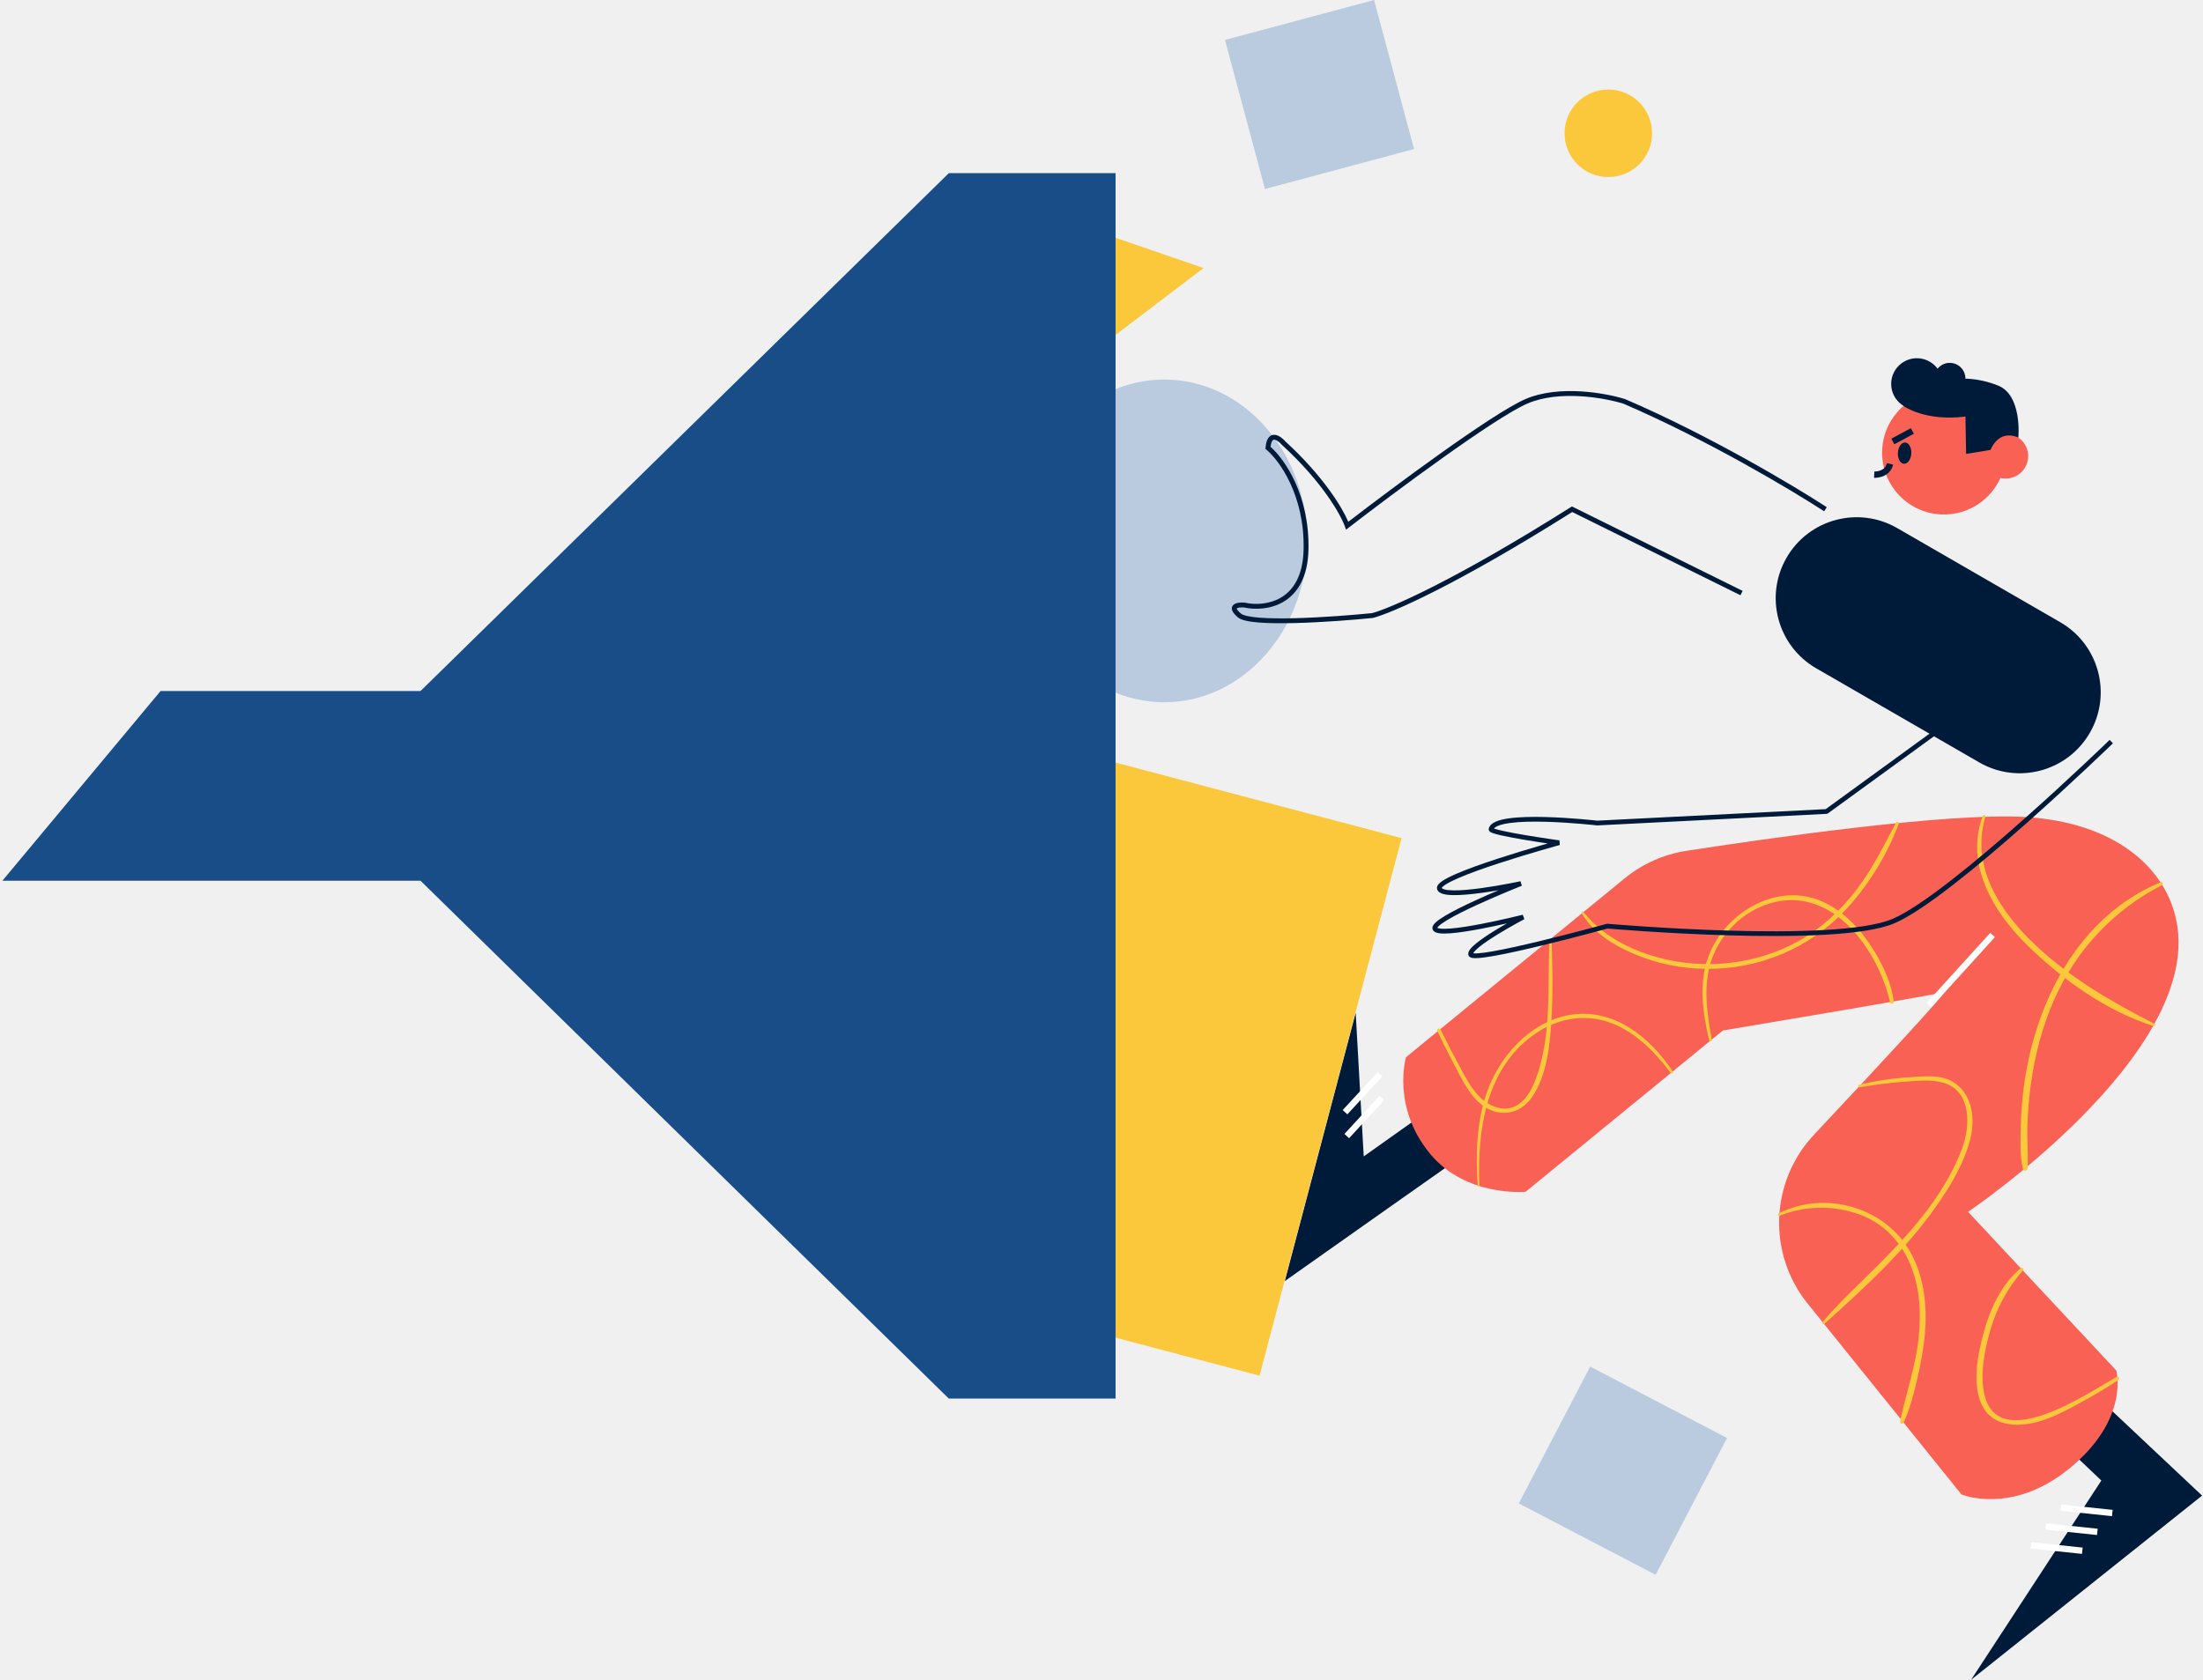
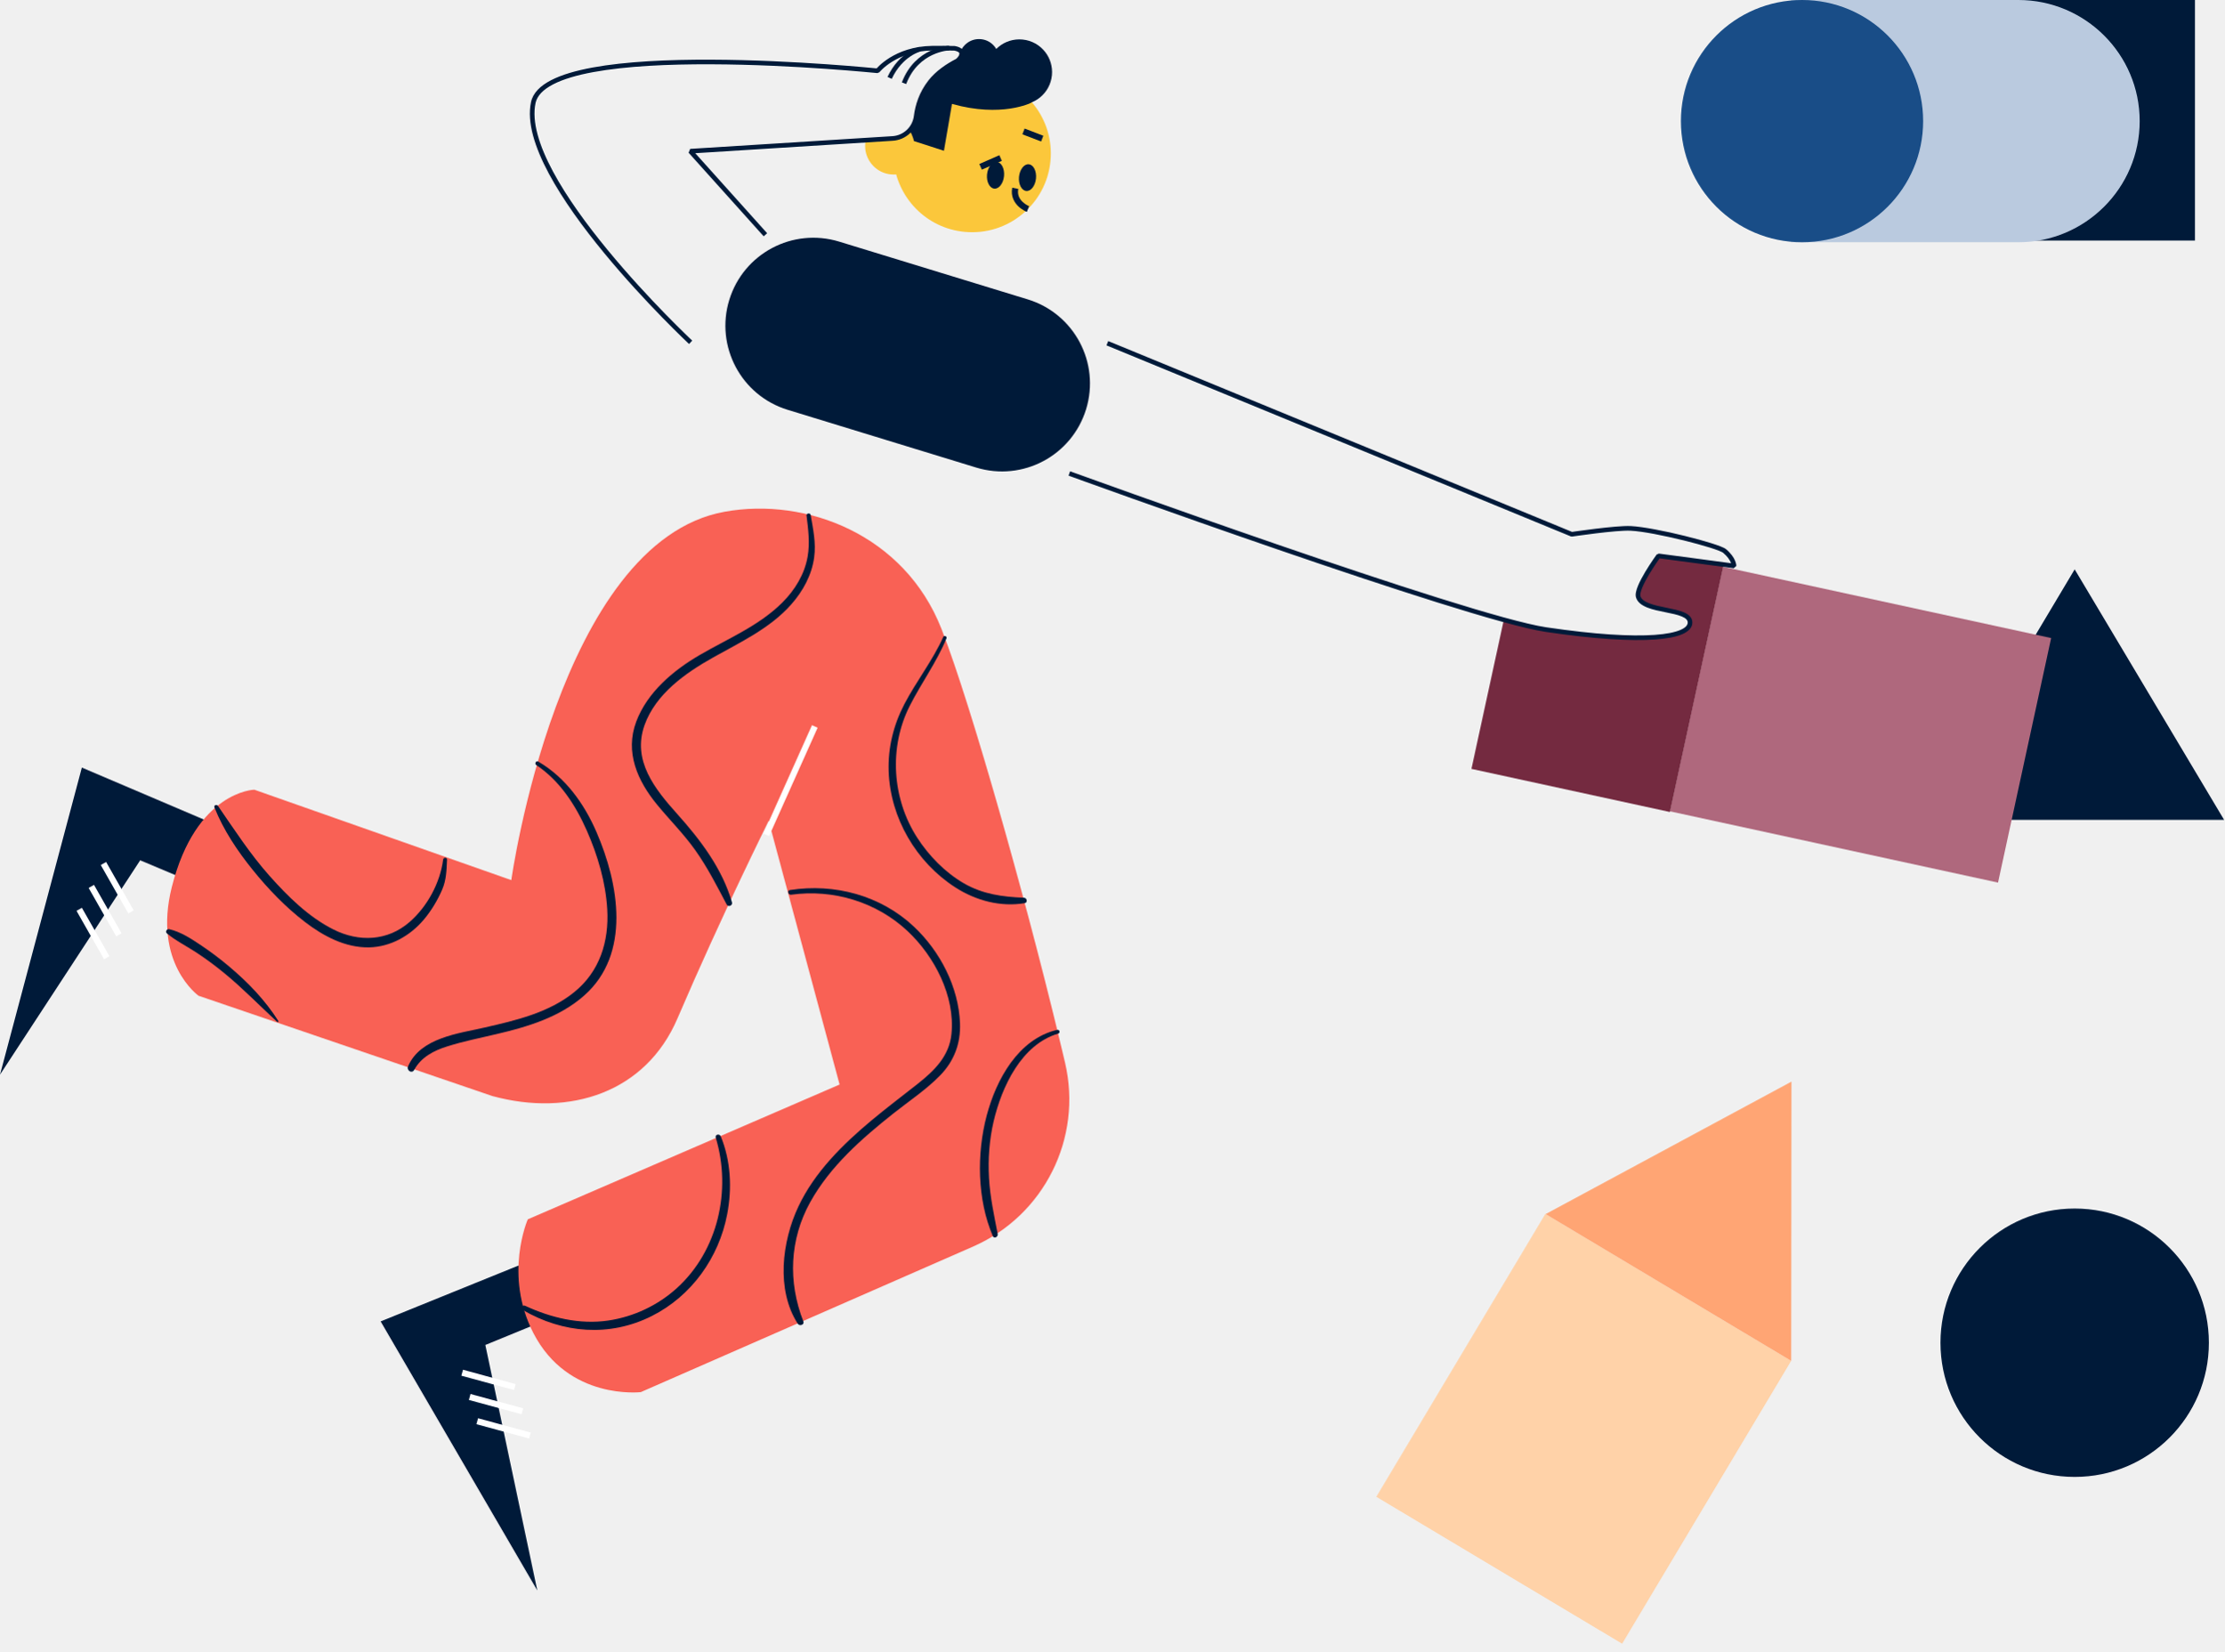
- <svg xmlns="http://www.w3.org/2000/svg" width="708" height="540" viewBox="0 0 708 540" fill="none">
-   <path d="M435.692 325.583L438.273 371.745L469.254 349.762C469.254 349.762 482.803 362.895 482.178 363.103C481.553 363.311 412.916 411.82 412.916 411.82L435.692 325.583Z" fill="#001A39" />
-   <path d="M672.188 447.363L707.701 480.787L633.464 540L675.333 475.935L651.541 453.332" fill="#001A39" />
-   <path d="M604.907 144.418C604.298 155.377 612.685 164.756 623.649 165.365C633.337 165.904 641.792 159.411 644.042 150.322C644.337 149.128 644.525 147.894 644.596 146.623C645.206 135.665 636.818 126.286 625.854 125.677C620.154 125.362 614.88 127.475 611.049 131.128C607.508 134.496 605.202 139.165 604.907 144.418Z" fill="#F96155" />
-   <path d="M607.798 122.953C607.544 127.506 611.029 131.402 615.581 131.651C619.605 131.875 623.116 129.177 624.051 125.402C624.172 124.904 624.249 124.396 624.279 123.868C624.533 119.316 621.048 115.419 616.496 115.17C614.128 115.038 611.939 115.917 610.344 117.436C608.886 118.833 607.92 120.774 607.798 122.953Z" fill="#001A39" />
-   <path d="M621.591 121.399C621.439 124.173 623.562 126.546 626.331 126.698C628.785 126.835 630.924 125.189 631.493 122.893C631.569 122.593 631.615 122.278 631.636 121.958C631.788 119.184 629.664 116.812 626.895 116.659C625.453 116.578 624.116 117.116 623.146 118.036C622.247 118.884 621.662 120.068 621.591 121.399Z" fill="#001A39" />
-   <path fill-rule="evenodd" clip-rule="evenodd" d="M602.281 153.597C602.281 153.597 602.28 153.597 602.337 152.583C602.393 151.568 602.393 151.568 602.392 151.568L602.392 151.568L602.391 151.568C602.394 151.568 602.401 151.569 602.411 151.569C602.431 151.569 602.466 151.57 602.512 151.57C602.605 151.569 602.745 151.565 602.919 151.55C603.269 151.519 603.735 151.445 604.215 151.279C605.155 150.952 606.088 150.302 606.417 148.896L608.396 149.36C607.861 151.643 606.26 152.72 604.881 153.199C604.201 153.435 603.562 153.533 603.096 153.574C602.862 153.595 602.667 153.601 602.526 153.602C602.456 153.602 602.399 153.601 602.358 153.6C602.337 153.6 602.32 153.599 602.307 153.599L602.291 153.598L602.285 153.598L602.282 153.598L602.281 153.597ZM602.391 151.568C602.389 151.568 602.389 151.568 602.389 151.568L602.39 151.568L602.391 151.568Z" fill="#001A39" />
-   <path d="M614.251 145.784C614.356 143.896 613.478 142.312 612.29 142.246C611.102 142.18 610.054 143.657 609.949 145.545C609.844 147.434 610.722 149.018 611.91 149.084C613.098 149.15 614.146 147.673 614.251 145.784Z" fill="#001A39" />
-   <path d="M637.382 146.222C637.158 150.205 640.207 153.609 644.19 153.828C647.71 154.021 650.779 151.663 651.597 148.366C651.704 147.934 651.775 147.487 651.8 147.025C652.024 143.047 648.976 139.638 644.992 139.42C642.92 139.303 641.004 140.075 639.612 141.401C638.332 142.62 637.488 144.312 637.382 146.222Z" fill="#F96155" />
-   <path d="M611.99 130.645C611.99 130.645 618.782 135.523 631.656 133.907L631.874 145.912L639.729 144.627C639.729 144.627 642.122 137.834 648.66 140.659C648.66 140.659 649.976 127.059 642.122 123.934C628.404 118.478 615.683 123.954 611.99 130.645Z" fill="#001A39" />
-   <path fill-rule="evenodd" clip-rule="evenodd" d="M432.079 364.518L443.347 352.274L444.842 353.65L433.574 365.894L432.079 364.518Z" fill="white" />
-   <path fill-rule="evenodd" clip-rule="evenodd" d="M431.52 356.851L442.788 344.607L444.284 345.983L433.015 358.227L431.52 356.851Z" fill="white" />
-   <path fill-rule="evenodd" clip-rule="evenodd" d="M657.596 489.699L674.148 491.436L673.936 493.458L657.384 491.72L657.596 489.699Z" fill="white" />
-   <path fill-rule="evenodd" clip-rule="evenodd" d="M652.775 495.765L669.322 497.497L669.11 499.519L652.563 497.786L652.775 495.765Z" fill="white" />
-   <path fill-rule="evenodd" clip-rule="evenodd" d="M662.407 483.638L678.959 485.371L678.748 487.392L662.196 485.659L662.407 483.638Z" fill="white" />
-   <path d="M671.639 235.562C664.455 248.01 648.538 252.272 636.091 245.088L583.691 214.834C571.244 207.65 566.981 191.733 574.165 179.286C581.349 166.839 597.266 162.576 609.713 169.76L662.113 200.014C674.56 207.198 678.828 223.115 671.639 235.562Z" fill="#001A39" />
-   <path fill-rule="evenodd" clip-rule="evenodd" d="M615.081 139.442L608.796 142.805L607.837 141.013L614.122 137.65L615.081 139.442Z" fill="#001A39" />
-   <path d="M374.157 225.747C399.539 225.747 420.115 202.525 420.115 173.88C420.115 145.235 399.539 122.014 374.157 122.014C348.775 122.014 328.199 145.235 328.199 173.88C328.199 202.525 348.775 225.747 374.157 225.747Z" fill="#BACADF" />
-   <path fill-rule="evenodd" clip-rule="evenodd" d="M507.978 125.81C513.847 126.151 519.153 127.318 522.266 128.3L522.303 128.311L522.34 128.327C549.266 139.901 576.722 156.289 587.094 163.043L586.24 164.355C575.919 157.635 548.565 141.308 521.758 129.781C518.757 128.839 513.598 127.705 507.887 127.373C502.143 127.04 495.922 127.524 490.789 129.764C485.586 132.034 474.971 139.117 463.739 147.118C452.54 155.097 440.817 163.922 433.443 169.613L432.586 170.274L432.226 169.253C430.922 165.555 425.039 154.974 412.077 143.1L412.044 143.069L412.014 143.035C411.664 142.629 411.225 142.208 410.77 141.883C410.301 141.548 409.886 141.369 409.572 141.341C409.325 141.319 409.116 141.38 408.906 141.674C408.679 141.991 408.449 142.587 408.334 143.635C412.826 147.59 420.918 159.17 420.514 176.711C420.306 185.781 416.853 190.872 412.469 193.455C408.168 195.989 403.122 196.016 399.768 195.277C399.311 195.244 398.81 195.246 398.37 195.303C397.882 195.366 397.594 195.481 397.476 195.577C397.465 195.586 397.458 195.593 397.454 195.598C397.455 195.617 397.461 195.659 397.49 195.733C397.603 196.018 397.967 196.521 398.86 197.271C399.163 197.526 399.814 197.803 400.893 198.042C401.938 198.274 403.278 198.448 404.852 198.569C407.999 198.811 412.005 198.836 416.314 198.724C424.901 198.5 434.618 197.736 440.969 197.097C443.713 196.377 450.197 193.834 460.717 188.496C471.29 183.131 485.901 174.962 504.817 163.036L505.189 162.802L560.04 189.949L559.345 191.352L505.281 164.595C486.511 176.414 471.98 184.537 461.425 189.893C450.82 195.274 444.19 197.883 441.303 198.628L441.245 198.643L441.186 198.649C434.812 199.292 425.02 200.064 416.355 200.289C412.025 200.401 407.957 200.378 404.732 200.13C403.121 200.007 401.701 199.826 400.553 199.571C399.439 199.324 398.464 198.984 397.852 198.469C396.912 197.679 396.296 196.97 396.034 196.31C395.897 195.964 395.842 195.593 395.93 195.225C396.02 194.853 396.235 194.569 396.487 194.363C396.955 193.982 397.608 193.822 398.17 193.75C398.762 193.674 399.397 193.677 399.944 193.72L400 193.725L400.054 193.737C403.146 194.429 407.789 194.395 411.675 192.106C415.501 189.851 418.75 185.317 418.949 176.675C419.35 159.213 411.082 147.951 407.016 144.568L406.706 144.31L406.736 143.907C406.842 142.505 407.132 141.46 407.633 140.762C408.176 140.005 408.928 139.711 409.712 139.781C410.428 139.845 411.114 140.205 411.679 140.608C412.243 141.01 412.76 141.508 413.168 141.975C425.275 153.074 431.359 163.133 433.313 167.736C440.729 162.029 452.021 153.544 462.831 145.843C474.018 137.874 484.778 130.678 490.162 128.329C495.615 125.949 502.118 125.47 507.978 125.81ZM397.454 195.586C397.454 195.586 397.454 195.586 397.454 195.588L397.454 195.586Z" fill="#001A39" />
-   <path d="M338.769 239.926L293.118 412.733L404.788 442.233L450.439 269.426L338.769 239.926Z" fill="#FBC73B" />
-   <path d="M330.257 66.707L386.787 86.165L339.686 122.013L330.257 66.707Z" fill="#FBC73B" />
-   <path d="M441.602 0L393.688 12.843L406.531 60.757L454.445 47.914L441.602 0Z" fill="#BACADF" />
-   <path d="M511.054 439.316L488.106 483.296L532.087 506.244L555.035 462.263L511.054 439.316Z" fill="#BACADF" />
-   <path d="M516.878 56.917C524.647 56.917 530.946 50.619 530.946 42.85C530.946 35.08 524.647 28.782 516.878 28.782C509.109 28.782 502.81 35.08 502.81 42.85C502.81 50.619 509.109 56.917 516.878 56.917Z" fill="#FBC73B" />
-   <path d="M358.524 55.668V449.598H304.93L135.14 283.116H0.777L51.592 222.15H135.14L304.93 55.668H358.524Z" fill="#194D87" />
-   <path d="M699.572 296.609C707.406 339.133 632.499 389.567 632.499 389.567L680.124 440.57C680.124 440.57 684.61 456.198 664.877 472.216C646.527 487.112 630.376 480.411 630.376 480.411L580.927 419.039C567.987 402.979 568.856 379.838 582.97 364.789C602.515 343.949 626.316 318.349 624.752 318.908C622.12 319.848 553.706 331.258 553.706 331.258L490.317 383.105C490.317 383.105 471.143 384.979 459.504 370.784C447.153 355.716 451.863 339.855 451.863 339.855L522.126 282.369C527.836 277.695 534.695 274.636 541.991 273.509C566.662 269.688 625.453 261.168 650.809 262.631C679.428 264.287 696.29 278.792 699.572 296.609Z" fill="#F96155" />
-   <path d="M475.461 381.2C474.71 363.077 477.595 342.725 493.98 331.924C500.818 327.418 509.079 325.919 516.918 328.561C525.25 331.365 531.753 338.031 536.92 344.9C537.215 345.291 537.881 344.935 537.601 344.503C530.407 333.484 518.59 323.912 504.624 326.244C491.648 328.408 481.614 339.794 477.616 351.829C474.466 361.304 474.283 371.328 474.913 381.2C474.928 381.555 475.482 381.56 475.461 381.2Z" fill="#FBC73B" />
-   <path d="M461.942 331.482C464.218 336.217 466.591 340.911 469.086 345.539C470.935 348.964 472.901 352.52 475.995 354.994C481.517 359.409 488.483 358.464 492.445 352.596C497.13 345.661 498.125 336.115 498.603 327.976C499.106 319.416 498.954 310.789 498.659 302.228C498.644 301.791 498.004 301.791 497.978 302.228C497.257 317.079 498.847 333.189 493.381 347.313C492.121 350.569 490.179 354.095 486.877 355.644C482.757 357.58 478.139 355.335 475.238 352.302C472.49 349.426 470.67 345.748 468.801 342.283C466.774 338.528 464.823 334.728 462.933 330.903C462.613 330.232 461.622 330.816 461.942 331.482Z" fill="#FBC73B" />
-   <path d="M508.337 293.576C512.442 300.608 520.322 304.901 527.729 307.685C535.325 310.54 543.54 311.749 551.639 311.399C568.49 310.667 584.011 303.184 595.026 290.421C601.447 282.979 606.848 273.986 610.237 264.745C610.42 264.247 609.632 263.927 609.388 264.389C605.415 271.801 601.813 279.239 596.677 285.966C591.571 292.652 585.306 298.484 577.925 302.574C564.202 310.174 547.488 311.897 532.424 307.665C523.447 305.145 514.749 300.567 508.891 293.155C508.632 292.83 508.144 293.241 508.337 293.576Z" fill="#FBC73B" />
-   <path d="M550.135 334.241C548.301 324.004 546.756 313.467 552.116 303.976C556.556 296.107 564.624 290.3 573.724 289.461C591.348 287.836 603.983 307.045 607.427 322.195C607.575 322.84 608.687 322.718 608.606 322.037C607.814 315.255 604.409 308.66 600.619 303.077C596.88 297.57 591.617 292.383 585.444 289.71C571.382 283.629 555.307 292.845 549.591 306.125C545.7 315.179 547.117 325.172 549.297 334.469C549.424 335.023 550.232 334.784 550.135 334.241Z" fill="#FBC73B" />
-   <path d="M694.492 283.588C667.789 294.532 653.787 322.632 650.342 349.929C649.829 354.004 649.534 358.094 649.433 362.199C649.321 366.593 649.123 371.46 650.103 375.769C650.307 376.653 651.582 376.404 651.623 375.565C651.871 370.851 651.399 366.065 651.582 361.325C651.76 356.737 652.151 352.149 652.816 347.602C654.132 338.605 656.48 329.694 660.168 321.372C667.26 305.363 679.271 292.474 694.888 284.518C695.386 284.259 695.03 283.37 694.492 283.588Z" fill="#FBC73B" />
-   <path d="M597.739 349.528C602.306 348.735 606.919 348.11 611.548 347.78C615.729 347.48 620.636 346.871 624.706 348.115C633.698 350.859 633.206 362.102 630.594 369.118C625.234 383.521 614.728 395.537 604.029 406.251C597.871 412.424 591.449 418.323 585.754 424.937C585.403 425.344 585.942 425.887 586.343 425.527C598.867 414.375 611.613 402.604 621.449 388.937C626.342 382.134 631.138 374.341 633.226 366.146C634.898 359.577 633.831 351.306 627.384 347.633C623.441 345.387 618.294 346.002 613.971 346.271C608.408 346.617 602.931 347.414 597.51 348.695C596.957 348.822 597.2 349.619 597.739 349.528Z" fill="#FBC73B" />
-   <path d="M571.904 390.853C579.865 387.632 588.543 387.418 596.702 390.096C604.221 392.56 609.947 397.95 613.305 405.063C616.902 412.683 617.466 421.234 616.658 429.52C615.739 438.955 612.619 447.718 610.648 456.909C610.511 457.544 611.446 458.032 611.756 457.376C613.849 452.946 615.078 447.932 616.191 443.171C617.314 438.36 618.223 433.478 618.645 428.555C619.392 419.755 618.396 410.651 614.118 402.802C606.04 387.977 586.48 382.505 571.579 390.09C571.168 390.304 571.457 391.03 571.904 390.853Z" fill="#FBC73B" />
-   <path d="M637.209 262.352C631.453 277.664 640.46 292.931 651.124 303.478C662.479 314.711 676.75 324.918 692.068 329.851C692.505 329.993 692.799 329.313 692.383 329.099C678.523 322.017 665.345 314.396 653.954 303.621C642.787 293.058 633.262 278.569 638.068 262.586C638.246 262.027 637.407 261.824 637.209 262.352Z" fill="#FBC73B" />
-   <path d="M649.392 407.689C643.204 412.851 639.562 420.786 637.499 428.422C635.64 435.306 633.821 444.141 636.635 451.005C639.765 458.646 648.356 458.991 655.306 456.954C659.701 455.664 663.826 453.535 667.829 451.35C672.249 448.942 676.634 446.453 680.795 443.608C681.394 443.196 680.866 442.251 680.216 442.622C671.426 447.667 642.412 467.435 637.814 448.515C636.204 441.896 637.804 434.163 639.617 427.741C641.68 420.441 645.155 414.121 650.108 408.4C650.535 407.907 649.89 407.272 649.392 407.689Z" fill="#FBC73B" />
-   <path fill-rule="evenodd" clip-rule="evenodd" d="M641.127 301.255L620.698 323.762L619.193 322.396L639.622 299.889L641.127 301.255Z" fill="white" />
-   <path fill-rule="evenodd" clip-rule="evenodd" d="M624.926 234.228L587.457 261.48L587.047 261.625L513.345 265.338L513.22 265.334L513.306 264.577C513.22 265.334 513.22 265.334 513.22 265.334L513.218 265.334L513.197 265.332L513.127 265.324C513.066 265.317 512.975 265.307 512.855 265.294C512.616 265.268 512.264 265.23 511.816 265.185C510.92 265.093 509.637 264.969 508.093 264.837C505.004 264.575 500.876 264.284 496.713 264.173C492.541 264.062 488.368 264.131 485.173 264.577C483.571 264.801 482.263 265.114 481.336 265.52C480.714 265.793 480.344 266.071 480.139 266.33C480.19 266.35 480.247 266.371 480.31 266.393C480.846 266.584 481.653 266.8 482.666 267.032C484.682 267.494 487.409 267.994 490.159 268.457C492.906 268.919 495.663 269.342 497.735 269.649C498.77 269.803 499.634 269.927 500.238 270.014C500.54 270.057 500.778 270.09 500.94 270.113L501.186 270.147L501.187 270.148C501.187 270.148 501.187 270.148 501.083 270.902C501.284 271.638 501.284 271.638 501.283 271.638L501.282 271.638L501.172 271.668C501.097 271.689 500.987 271.719 500.843 271.759C500.555 271.839 500.133 271.956 499.596 272.107C498.521 272.409 496.986 272.846 495.147 273.381C491.469 274.452 486.576 275.92 481.716 277.509C476.85 279.1 472.037 280.805 468.507 282.349C466.737 283.124 465.325 283.843 464.396 284.471C463.928 284.788 463.624 285.054 463.457 285.262C463.383 285.353 463.353 285.41 463.34 285.44C463.384 285.526 463.557 285.726 464.199 285.909C464.885 286.105 465.871 286.21 467.1 286.228C469.544 286.264 472.747 285.954 475.956 285.516C479.157 285.08 482.332 284.522 484.709 284.073C485.896 283.849 486.883 283.651 487.573 283.511C487.918 283.44 488.189 283.384 488.372 283.345C488.464 283.326 488.535 283.311 488.582 283.301L488.652 283.286L488.652 283.285C488.653 283.285 488.653 283.285 488.814 284.03C489.094 284.739 489.094 284.739 489.093 284.739L489.011 284.772C488.957 284.793 488.875 284.826 488.769 284.868C488.557 284.953 488.246 285.078 487.849 285.238C487.057 285.558 485.927 286.019 484.575 286.582C481.87 287.708 478.282 289.239 474.743 290.863C471.199 292.49 467.727 294.2 465.242 295.682C463.993 296.427 463.032 297.092 462.439 297.641C462.14 297.917 461.977 298.125 461.904 298.263C461.932 298.279 461.971 298.299 462.024 298.321C462.212 298.399 462.501 298.469 462.906 298.516C463.711 298.61 464.827 298.597 466.177 298.491C468.865 298.282 472.334 297.721 475.781 297.062C479.223 296.404 482.62 295.651 485.159 295.063C486.428 294.769 487.481 294.516 488.217 294.336C488.584 294.247 488.873 294.176 489.069 294.127C489.167 294.102 489.242 294.084 489.293 294.071L489.368 294.052L489.368 294.052C489.369 294.052 489.369 294.052 489.555 294.791C489.91 295.465 489.91 295.465 489.91 295.465L489.86 295.492C489.827 295.509 489.777 295.536 489.712 295.57C489.582 295.639 489.391 295.742 489.148 295.873C488.663 296.135 487.969 296.512 487.14 296.974C485.481 297.897 483.283 299.154 481.121 300.49C478.953 301.831 476.845 303.237 475.352 304.459C474.601 305.074 474.041 305.615 473.706 306.055C473.584 306.215 473.505 306.344 473.456 306.444C473.459 306.444 473.461 306.445 473.463 306.445C473.756 306.491 474.207 306.503 474.825 306.469C476.051 306.401 477.775 306.163 479.849 305.797C483.989 305.067 489.424 303.846 494.841 302.538C500.254 301.232 505.635 299.843 509.665 298.78C511.679 298.249 513.355 297.799 514.527 297.483C515.113 297.324 515.573 297.199 515.886 297.114C516.043 297.071 516.163 297.038 516.244 297.016L516.364 296.983L516.366 296.982C516.366 296.982 516.366 296.982 516.568 297.717C516.635 296.958 516.635 296.958 516.635 296.958L516.638 296.958L516.844 296.976C516.982 296.988 517.188 297.005 517.458 297.028C517.998 297.073 518.792 297.138 519.81 297.217C521.847 297.377 524.777 297.596 528.353 297.833C535.504 298.309 545.234 298.859 555.547 299.157C565.863 299.456 576.752 299.502 586.227 298.973C595.736 298.442 603.708 297.335 608.265 295.381C612.859 293.411 619.51 288.856 626.95 283.069C634.371 277.298 642.515 270.351 650.081 263.649C657.645 256.948 664.624 250.498 669.712 245.723C672.256 243.335 674.327 241.366 675.761 239.995C676.479 239.309 677.037 238.773 677.416 238.408C677.605 238.226 677.75 238.086 677.847 237.992L677.991 237.853L677.993 237.851C677.993 237.851 677.993 237.85 678.524 238.398C679.054 238.945 679.054 238.945 679.054 238.945L679.052 238.947L678.906 239.088C678.808 239.183 678.663 239.323 678.473 239.506C678.093 239.872 677.533 240.41 676.814 241.097C675.377 242.471 673.303 244.443 670.755 246.834C665.66 251.616 658.67 258.077 651.091 264.79C643.514 271.502 635.343 278.473 627.886 284.273C620.449 290.056 613.66 294.726 608.866 296.782C604.034 298.854 595.812 299.964 586.312 300.495C576.776 301.027 565.839 300.98 555.503 300.681C545.165 300.381 535.415 299.83 528.252 299.354C524.669 299.116 521.733 298.897 519.691 298.737C518.671 298.657 517.874 298.592 517.332 298.547C517.061 298.524 516.853 298.507 516.714 298.495L516.638 298.488C516.557 298.51 516.439 298.543 516.287 298.584C515.973 298.67 515.512 298.795 514.924 298.954C513.75 299.271 512.071 299.722 510.053 300.254C506.018 301.318 500.625 302.71 495.198 304.02C489.774 305.329 484.302 306.559 480.114 307.298C478.024 307.667 476.228 307.918 474.909 307.99C474.255 308.027 473.678 308.022 473.227 307.951C473.003 307.916 472.769 307.858 472.562 307.757C472.356 307.656 472.1 307.473 471.971 307.151C471.816 306.764 471.861 306.375 471.973 306.05C472.082 305.73 472.273 305.42 472.494 305.13C472.937 304.55 473.604 303.921 474.386 303.28C475.959 301.992 478.137 300.543 480.32 299.194C481.686 298.349 483.063 297.538 484.312 296.821C481.937 297.361 479.02 297.994 476.067 298.559C472.605 299.221 469.07 299.794 466.295 300.011C464.912 300.119 463.681 300.141 462.729 300.03C462.254 299.975 461.811 299.882 461.441 299.729C461.078 299.579 460.694 299.332 460.484 298.911C460.239 298.42 460.361 297.925 460.553 297.557C460.743 297.195 461.052 296.847 461.405 296.521C462.118 295.863 463.188 295.133 464.461 294.373C467.019 292.847 470.552 291.11 474.108 289.478C476.697 288.29 479.31 287.152 481.586 286.185C479.889 286.477 478.031 286.772 476.162 287.027C472.934 287.466 469.64 287.79 467.078 287.752C465.803 287.734 464.658 287.626 463.78 287.375C462.956 287.139 462.073 286.691 461.848 285.771L461.848 285.771C461.705 285.185 461.975 284.67 462.271 284.304C462.577 283.925 463.023 283.56 463.542 283.209C464.589 282.501 466.103 281.738 467.896 280.953C471.496 279.378 476.366 277.655 481.242 276.061C486.124 274.465 491.034 272.992 494.721 271.918C495.714 271.628 496.619 271.368 497.411 271.142C495.346 270.835 492.622 270.417 489.906 269.96C487.149 269.496 484.387 268.99 482.325 268.518C481.3 268.283 480.422 268.051 479.799 267.829C479.495 267.721 479.208 267.6 478.988 267.462C478.882 267.395 478.744 267.294 478.632 267.151C478.515 267.001 478.377 266.731 478.452 266.393C478.695 265.308 479.64 264.6 480.725 264.124C481.839 263.636 483.306 263.299 484.962 263.068C488.284 262.604 492.558 262.537 496.754 262.649C500.957 262.762 505.116 263.054 508.222 263.319C509.776 263.451 511.067 263.576 511.971 263.668C512.423 263.714 512.778 263.752 513.02 263.779C513.141 263.792 513.234 263.802 513.297 263.809L513.33 263.813L586.744 260.114L624.029 232.995L624.926 234.228ZM516.568 297.717L516.635 296.958L516.366 296.982L516.568 297.717ZM489.555 294.791L489.91 295.465L489.368 294.052L489.555 294.791ZM488.814 284.03L489.093 284.739L488.652 283.285L488.814 284.03ZM501.083 270.902L501.283 271.638L501.187 270.148L501.083 270.902Z" fill="#001A39" />
+ <svg xmlns="http://www.w3.org/2000/svg" width="606" height="450" viewBox="0 0 606 450" fill="none">
+   <path fill-rule="evenodd" clip-rule="evenodd" d="M243.818 37.658C243.682 38.35 243.578 39.055 243.51 39.772C243.379 41.142 243.384 42.49 243.501 43.809C244.426 53.868 252.388 62.174 262.816 63.174C274.61 64.305 285.089 55.662 286.219 43.868C286.761 38.213 285.055 32.856 281.828 28.688C278.328 24.171 273.051 21.054 266.912 20.465C261.298 19.927 255.981 21.605 251.829 24.784C250.502 27.196 249.888 29.601 249.636 31.65C249.25 34.752 246.858 37.19 243.818 37.658Z" fill="#FBC73B" />
+   <path fill-rule="evenodd" clip-rule="evenodd" d="M235.884 38.185C235.828 38.459 235.785 38.739 235.758 39.024C235.712 39.52 235.712 40.011 235.754 40.49C236.09 44.146 238.985 47.162 242.77 47.523C247.056 47.935 250.858 44.797 251.27 40.511C251.467 38.461 250.846 36.511 249.673 34.999C249.425 34.677 249.152 34.375 248.856 34.096C247.748 36.151 245.643 37.571 243.195 37.726L235.884 38.185Z" fill="#FBC73B" />
+   <path d="M598.059 0H532.515V65.544H598.059V0Z" fill="#001A39" />
+   <path d="M488 66V0H549.95C568.176 0 583 14.802 583 33C583 51.198 568.176 66 549.95 66H488Z" fill="#BACADF" />
+   <path d="M421.055 330.787L375 407.85L441.985 447.882L488.04 370.819L421.055 330.787Z" fill="#FFD2A8" />
+   <path d="M524.57 223.393H606L565.287 155.135L524.57 223.393Z" fill="#001A39" />
+   <path d="M421.131 330.823L488.045 370.818L488.117 294.728L421.131 330.823Z" fill="#FFA574" />
+   <path d="M565.287 402.438C585.482 402.438 601.853 386.067 601.853 365.872C601.853 345.677 585.482 329.306 565.287 329.306C545.092 329.306 528.721 345.677 528.721 365.872C528.721 386.067 545.092 402.438 565.287 402.438Z" fill="#001A39" />
+   <path d="M469.463 154.428L454.986 221.066L544.404 240.493L558.882 173.855L469.463 154.428Z" fill="#AF687D" />
+   <path d="M286.618 20.491C286.148 25.39 281.795 28.978 276.896 28.512C272.564 28.096 269.257 24.647 268.871 20.466C268.82 19.916 268.82 19.357 268.875 18.79C269.346 13.891 273.698 10.302 278.597 10.769C281.148 11.012 283.341 12.307 284.794 14.185C286.135 15.916 286.841 18.143 286.618 20.491Z" fill="#001A39" />
+   <path d="M272.156 16.588C271.87 19.571 269.219 21.76 266.232 21.474C263.593 21.222 261.576 19.121 261.345 16.575C261.316 16.239 261.316 15.899 261.349 15.554C261.635 12.571 264.287 10.382 267.274 10.668C268.828 10.815 270.164 11.604 271.047 12.747C271.862 13.802 272.291 15.155 272.156 16.588Z" fill="#001A39" />
+   <path fill-rule="evenodd" clip-rule="evenodd" d="M280.395 56.168C280.395 56.168 280.394 56.168 280.093 56.952C279.792 57.737 279.791 57.737 279.791 57.736L279.79 57.736L279.788 57.736L279.783 57.733L279.768 57.728C279.757 57.723 279.741 57.717 279.721 57.708C279.682 57.692 279.629 57.669 279.562 57.639C279.43 57.578 279.247 57.489 279.032 57.368C278.605 57.13 278.037 56.761 277.492 56.246C276.389 55.205 275.344 53.519 275.806 51.145L277.456 51.466C277.136 53.109 277.822 54.246 278.646 55.024C279.064 55.419 279.508 55.709 279.852 55.901C280.023 55.997 280.165 56.066 280.262 56.11C280.31 56.133 280.347 56.148 280.37 56.158C280.381 56.163 280.389 56.166 280.393 56.167L280.396 56.169L280.396 56.168L280.395 56.168Z" fill="#001A39" />
+   <path d="M282.279 48.618C282.472 46.609 281.593 44.88 280.316 44.758C279.038 44.635 277.847 46.165 277.654 48.174C277.461 50.184 278.34 51.912 279.617 52.035C280.895 52.157 282.087 50.628 282.279 48.618Z" fill="#001A39" />
+   <path d="M273.567 47.979C273.76 45.969 272.881 44.241 271.604 44.118C270.326 43.996 269.135 45.526 268.942 47.535C268.749 49.545 269.628 51.273 270.905 51.395C272.183 51.518 273.375 49.988 273.567 47.979Z" fill="#001A39" />
+   <path d="M63.217 226.578L22.302 209.15L0 292.828L38.196 234.414L65.784 246.019" fill="#001A39" />
+   <path fill-rule="evenodd" clip-rule="evenodd" d="M31.655 255.14L24.151 241.947L25.612 241.116L33.116 254.309L31.655 255.14Z" fill="white" />
+   <path fill-rule="evenodd" clip-rule="evenodd" d="M28.349 261.379L20.849 248.19L22.31 247.359L29.81 260.548L28.349 261.379Z" fill="white" />
+   <path fill-rule="evenodd" clip-rule="evenodd" d="M34.957 248.896L27.453 235.703L28.914 234.873L36.418 248.065L34.957 248.896Z" fill="white" />
+   <path d="M144.088 343.701L103.711 360.062L146.395 433.375L132.236 366.486L159.361 355.356" fill="#001A39" />
+   <path fill-rule="evenodd" clip-rule="evenodd" d="M142.099 385.368L127.755 381.465L128.196 379.843L142.54 383.746L142.099 385.368Z" fill="white" />
+   <path fill-rule="evenodd" clip-rule="evenodd" d="M144.153 391.977L129.809 388.069L130.251 386.448L144.595 390.355L144.153 391.977Z" fill="white" />
+   <path fill-rule="evenodd" clip-rule="evenodd" d="M140.048 378.763L125.704 374.855L126.146 373.234L140.49 377.141L140.048 378.763Z" fill="white" />
+   <path d="M197.448 139.433C152.193 147.601 139.307 239.813 139.307 239.813L69.296 215.179C69.296 215.179 53.422 215.494 46.809 241.712C41.582 262.426 54.09 271.32 54.09 271.32L134.168 298.66C155.34 304.416 175.949 297.673 184.583 277.505C196.545 249.569 209.439 223.666 209.439 223.666L228.762 295.521L143.803 332.252C143.803 332.252 137.143 347.352 145.324 363.238C154.811 381.662 174.591 379.33 174.591 379.33L265.131 339.671C284.467 331.201 295.008 310.143 290.198 289.585C280.874 249.754 264.82 192.482 256.489 171.281C246.439 145.736 219.725 135.408 197.448 139.433Z" fill="#F96155" />
+   <path d="M219.754 140.462C220.216 144.164 220.708 147.954 220.057 151.664C219.212 156.458 216.624 160.705 213.217 164.125C206.843 170.52 198.255 174.037 190.566 178.52C183.394 182.701 176.356 188.65 173.356 196.616C170.205 204.982 173.709 212.788 179.058 219.288C182.482 223.447 186.297 227.237 189.427 231.645C192.747 236.321 195.339 241.426 198.007 246.485C198.423 247.27 199.683 246.732 199.44 245.88C196.768 236.645 190.839 228.846 184.511 221.788C178.419 214.99 172.155 207.204 175.621 197.557C178.675 189.053 186.742 183.39 194.284 179.154C201.729 174.974 209.813 171.218 215.569 164.705C218.771 161.084 221.158 156.731 221.826 151.903C222.376 147.912 221.54 144.214 220.876 140.311C220.771 139.685 219.674 139.824 219.754 140.462Z" fill="#001A39" />
+   <path d="M257.018 173.533C254.127 179.991 249.674 185.6 246.409 191.865C243.439 197.57 241.913 203.734 242.136 210.188C242.577 222.881 249.619 234.923 260.291 241.796C265.85 245.376 272.635 247.212 279.21 246.09C280.076 245.943 279.824 244.641 279.009 244.611C273.211 244.397 267.715 243.645 262.619 240.687C257.497 237.717 253.069 233.17 249.875 228.208C243.044 217.595 242.153 203.612 247.876 192.327C251.039 186.088 255.224 180.394 257.9 173.903C258.106 173.403 257.241 173.033 257.018 173.533Z" fill="#001A39" />
+   <path d="M215.569 243.792C227.027 242.204 238.825 245.766 247.287 253.707C254.619 260.585 260.266 271.43 259.245 281.723C258.64 287.854 254.484 291.828 249.904 295.437C245.745 298.715 241.514 301.904 237.451 305.298C229.603 311.853 221.952 319.386 217.531 328.764C213.061 338.247 211.41 351.453 217.368 360.705C217.851 361.452 219.25 360.986 218.889 360.062C214.67 349.327 215.116 337.718 220.767 327.541C226.187 317.781 234.746 310.29 243.376 303.429C247.649 300.03 252.384 296.916 256.195 292.988C259.984 289.08 261.778 284.274 261.568 278.841C261.186 268.921 256.144 259.195 248.98 252.468C239.943 243.977 227.38 240.632 215.221 242.523C214.376 242.649 214.742 243.905 215.569 243.792Z" fill="#001A39" />
+   <path d="M288.034 280.619C277.421 283.119 271.446 294.16 268.85 303.946C266.085 314.378 266.236 326.798 270.518 336.827C270.858 337.625 271.984 337.02 271.841 336.268C270.875 331.168 269.765 326.235 269.471 321.025C269.177 315.84 269.547 310.614 270.732 305.551C272.929 296.156 278.286 284.602 288.32 281.639C288.975 281.45 288.702 280.459 288.034 280.619Z" fill="#001A39" />
+   <path d="M195.019 310C199.343 324.289 195.65 340.789 184.44 350.973C179.238 355.7 172.671 358.797 165.722 359.826C157.974 360.978 150.088 359.07 143.075 355.805C142.323 355.457 141.672 356.503 142.416 356.936C153.357 363.33 166.092 364.36 177.545 358.62C188.402 353.175 195.872 342.696 198.137 330.831C199.481 323.777 199.129 316.311 196.381 309.626C196.04 308.815 194.746 309.109 195.019 310Z" fill="#001A39" />
+   <path d="M146.122 208.469C152.521 212.708 156.844 219.431 159.891 226.347C162.848 233.053 165.033 240.443 165.453 247.779C165.957 256.535 163.395 264.749 156.412 270.379C149.471 275.976 140.551 278.039 132.055 279.984C124.833 281.635 114.518 282.786 111.173 290.564C110.699 291.673 112.232 292.66 112.841 291.538C114.732 288.064 118.165 286.286 121.807 285.139C126.248 283.74 130.828 282.82 135.357 281.757C143.836 279.766 152.466 277.177 159.134 271.295C172.008 259.934 168.613 240.825 162.546 226.788C159.18 219.002 154.097 211.868 146.677 207.528C146.063 207.167 145.542 208.083 146.122 208.469Z" fill="#001A39" />
+   <path d="M120.732 234.242C119.908 240.578 116.404 247.048 111.585 251.241C105.56 256.48 97.77 256.754 90.8 253.245C84.043 249.842 78.405 244.237 73.422 238.641C68.141 232.708 63.872 226.099 59.376 219.582C59.061 219.129 58.179 219.397 58.414 219.99C60.893 226.225 64.674 231.847 68.872 237.048C73.065 242.241 77.779 247.145 83.081 251.216C88.077 255.052 94.098 258.27 100.568 258.14C106.392 258.022 111.728 255.002 115.442 250.611C117.484 248.199 119.215 245.317 120.467 242.414C121.631 239.72 121.656 237.132 121.795 234.246C121.828 233.54 120.816 233.582 120.732 234.242Z" fill="#001A39" />
+   <path d="M75.83 278.19C72.233 272.509 67.591 267.711 62.465 263.379C60.066 261.354 57.553 259.447 54.948 257.699C52.288 255.913 49.281 253.901 46.112 253.187C45.503 253.048 44.911 253.85 45.457 254.313C47.776 256.283 50.633 257.682 53.183 259.338C55.952 261.136 58.599 263.098 61.15 265.195C66.187 269.329 70.725 274.022 75.507 278.442C75.671 278.593 75.96 278.396 75.83 278.19Z" fill="#001A39" />
+   <path fill-rule="evenodd" clip-rule="evenodd" d="M222.769 198.292L209.555 227.799L208.021 227.113L221.236 197.605L222.769 198.292Z" fill="white" />
+   <path fill-rule="evenodd" clip-rule="evenodd" d="M266.839 44.684L272.288 42.285L272.965 43.823L267.516 46.222L266.839 44.684Z" fill="#001A39" />
+   <path fill-rule="evenodd" clip-rule="evenodd" d="M283.673 38.556L278.568 36.59L279.172 35.022L284.277 36.988L283.673 38.556Z" fill="#001A39" />
+   <path d="M409.752 168.882L400.926 209.507L454.995 221.253L469.644 153.825L451.912 151.462C451.912 151.462 445.597 160.101 446.37 162.613C447.049 164.821 450.569 165.531 453.924 166.208C457.279 166.885 460.47 167.529 460.487 169.605C460.521 173.752 447.987 175.512 421.223 171.546C418.583 171.155 414.639 170.22 409.752 168.882Z" fill="#742A40" />
+   <path fill-rule="evenodd" clip-rule="evenodd" d="M428.017 146.159L301.483 94.102L301.962 92.936L428.336 144.927C428.424 144.915 428.543 144.897 428.691 144.876C429.029 144.827 429.515 144.757 430.111 144.674C431.304 144.508 432.936 144.289 434.695 144.076C438.188 143.652 442.257 143.242 444.333 143.342C447.688 143.505 453.724 144.707 459.093 146.032C461.787 146.696 464.332 147.396 466.313 148.02C467.303 148.332 468.16 148.627 468.828 148.892C469.464 149.145 470.014 149.401 470.313 149.653C471.677 150.802 472.379 151.898 472.737 152.737C472.916 153.155 473.007 153.505 473.053 153.76C473.076 153.887 473.088 153.99 473.094 154.066C473.097 154.104 473.099 154.136 473.1 154.159C473.1 154.171 473.1 154.182 473.101 154.19L473.101 154.201L473.101 154.205L473.101 154.207V154.208C473.101 154.209 473.101 154.209 472.47 154.202L473.101 154.209L472.387 154.827L452.203 152.137C452.188 152.158 452.172 152.181 452.156 152.204C451.987 152.442 451.745 152.786 451.458 153.207C450.882 154.05 450.124 155.197 449.392 156.42C448.657 157.646 447.958 158.931 447.492 160.053C447.259 160.615 447.091 161.118 447.004 161.541C446.913 161.977 446.922 162.263 446.973 162.428C447.222 163.241 448.028 163.875 449.372 164.398C450.696 164.912 452.357 165.249 454.05 165.591L454.095 165.6C455.738 165.931 457.423 166.271 458.699 166.8C459.963 167.324 461.106 168.153 461.118 169.6C461.129 171.026 460.044 172.075 458.38 172.794C456.696 173.522 454.213 174.013 450.949 174.247C444.408 174.714 434.532 174.155 421.131 172.17C415.685 171.363 404.825 168.287 391.653 164.153C378.46 160.013 362.895 154.793 348.007 149.674C333.118 144.555 318.903 139.536 308.411 135.797C303.165 133.927 298.849 132.378 295.844 131.295C294.342 130.754 293.168 130.33 292.369 130.041C291.97 129.896 291.664 129.785 291.459 129.711L291.148 129.598C291.147 129.598 291.147 129.598 291.362 129.005C291.577 128.413 291.578 128.413 291.578 128.413L291.888 128.526C292.094 128.6 292.399 128.711 292.798 128.855C293.596 129.144 294.77 129.568 296.272 130.109C299.275 131.191 303.589 132.74 308.834 134.61C319.324 138.348 333.534 143.365 348.417 148.482C363.3 153.6 378.853 158.815 392.03 162.951C405.227 167.092 415.987 170.133 421.316 170.923C434.679 172.903 444.452 173.447 450.86 172.989C454.071 172.76 456.388 172.282 457.88 171.637C459.394 170.983 459.862 170.258 459.857 169.61C459.852 168.981 459.391 168.451 458.217 167.965C457.067 167.488 455.499 167.169 453.8 166.826L453.764 166.819C452.112 166.486 450.35 166.13 448.915 165.573C447.491 165.019 446.196 164.194 445.768 162.799C445.625 162.336 445.662 161.803 445.769 161.285C445.879 160.755 446.078 160.171 446.328 159.57C446.828 158.365 447.563 157.019 448.31 155.772C449.06 154.521 449.833 153.352 450.417 152.496C450.709 152.068 450.955 151.718 451.128 151.474C451.215 151.352 451.283 151.257 451.33 151.192C451.353 151.159 451.371 151.134 451.384 151.117L451.402 151.093L451.403 151.091L451.403 151.091C451.403 151.091 451.403 151.091 451.912 151.463L451.403 151.091L451.995 150.838L471.668 153.459C471.642 153.388 471.612 153.312 471.578 153.232C471.301 152.582 470.721 151.644 469.501 150.617C469.382 150.516 469.022 150.325 468.363 150.064C467.735 149.815 466.91 149.53 465.935 149.222C463.986 148.608 461.467 147.916 458.791 147.255C453.422 145.931 447.493 144.757 444.273 144.601C442.324 144.507 438.37 144.9 434.847 145.327C433.097 145.539 431.473 145.757 430.285 145.923C429.692 146.005 429.207 146.074 428.872 146.123C428.704 146.147 428.574 146.167 428.485 146.18L428.351 146.199C428.351 146.199 428.35 146.2 428.257 145.576L428.35 146.2L428.017 146.159Z" fill="#001A39" />
+   <path d="M295.928 111.505C292.05 124.161 278.652 131.274 265.997 127.4L214.595 111.653C201.94 107.774 194.827 94.376 198.7 81.721C202.578 69.065 215.977 61.952 228.632 65.826L280.034 81.573C292.689 85.451 299.807 98.85 295.928 111.505Z" fill="#001A39" />
+   <path d="M491 66C509.225 66 524 51.225 524 33C524 14.775 509.225 0 491 0C472.775 0 458 14.775 458 33C458 51.225 472.775 66 491 66Z" fill="#194D87" />
+   <path fill-rule="evenodd" clip-rule="evenodd" d="M254.022 12.495C256.329 12.462 258.363 12.483 260.116 12.533L260.217 12.544C261.051 12.705 261.686 12.97 262.109 13.363C262.562 13.782 262.724 14.303 262.672 14.822C262.624 15.305 262.396 15.75 262.144 16.109C261.887 16.474 261.572 16.799 261.278 17.047L261.159 17.127C258.559 18.464 255.847 20.292 253.976 22.674C251.555 25.765 250.591 29.052 250.261 31.727L250.261 31.728C249.812 35.338 246.87 38.125 243.234 38.355L189.43 41.739L209.013 63.543L208.076 64.386L187.623 41.613L188.052 40.563L243.155 37.097C246.182 36.906 248.635 34.585 249.01 31.573M254.022 12.495C248.802 12.569 244.963 14.152 242.423 15.727C241.154 16.515 240.211 17.299 239.582 17.891C239.267 18.187 239.031 18.435 238.871 18.611C238.864 18.619 238.858 18.626 238.851 18.633C238.684 18.617 238.453 18.594 238.164 18.566C237.502 18.502 236.532 18.41 235.296 18.301C232.824 18.081 229.29 17.787 225.036 17.491C216.531 16.898 205.147 16.295 193.639 16.254C182.139 16.213 170.484 16.734 161.451 18.399C156.937 19.231 153.038 20.355 150.132 21.862C147.236 23.363 145.212 25.305 144.678 27.822C143.51 33.315 145.732 40.202 149.553 47.331C153.391 54.492 158.92 62.036 164.572 68.899C170.226 75.766 176.018 81.972 180.395 86.459C182.584 88.704 184.42 90.519 185.71 91.774C186.354 92.402 186.862 92.889 187.21 93.22C187.383 93.385 187.517 93.512 187.607 93.597C187.634 93.623 187.657 93.645 187.677 93.663L187.736 93.718L187.742 93.724L187.744 93.726C187.744 93.726 187.745 93.727 188.175 93.266C188.606 92.806 188.605 92.806 188.605 92.805L188.572 92.775C188.55 92.754 188.516 92.722 188.472 92.68C188.383 92.596 188.251 92.472 188.079 92.308C187.735 91.98 187.23 91.495 186.589 90.871C185.306 89.623 183.478 87.815 181.297 85.579C176.936 81.108 171.17 74.929 165.545 68.098C159.917 61.263 154.446 53.792 150.664 46.736C146.864 39.646 144.843 33.109 145.911 28.084C146.331 26.108 147.955 24.41 150.712 22.981C153.459 21.557 157.218 20.461 161.679 19.639C170.595 17.995 182.157 17.474 193.635 17.515C205.105 17.555 216.459 18.157 224.949 18.748C229.193 19.044 232.719 19.337 235.184 19.556C236.417 19.666 237.384 19.757 238.043 19.82C238.372 19.852 238.624 19.877 238.794 19.894C238.879 19.903 238.943 19.909 238.986 19.914L239.049 19.92C239.05 19.92 239.05 19.92 239.115 19.293L239.05 19.92L239.61 19.683C239.61 19.683 239.61 19.683 239.61 19.683L239.61 19.683L239.611 19.683L239.618 19.674C239.623 19.668 239.63 19.659 239.639 19.648C239.643 19.643 239.648 19.637 239.653 19.631C239.685 19.593 239.736 19.534 239.806 19.457C239.944 19.304 240.157 19.08 240.446 18.809C241.022 18.266 241.9 17.536 243.087 16.799C245.46 15.326 249.078 13.825 254.039 13.756C256.305 13.723 258.305 13.743 260.027 13.792C260.721 13.931 261.079 14.126 261.253 14.287C261.4 14.424 261.432 14.55 261.418 14.697C261.399 14.879 261.301 15.116 261.112 15.385C260.943 15.626 260.727 15.855 260.516 16.041C257.857 17.415 254.997 19.333 252.985 21.896L252.984 21.896C250.39 25.208 249.361 28.727 249.01 31.573" fill="#001A39" />
+   <path fill-rule="evenodd" clip-rule="evenodd" d="M247.831 35.527C248.749 36.997 249.022 38.436 249.022 38.436L257.199 41.083L259.379 28.306C272.854 32.121 280.896 28.02 280.896 28.02C278.831 22.407 271.597 16.706 261.858 15.363C261.63 15.824 261.234 16.258 260.871 16.567C258.232 17.924 255.43 19.802 253.48 22.285C250.972 25.487 249.976 28.89 249.636 31.65C249.45 33.146 248.797 34.487 247.831 35.527Z" fill="#001A39" />
+   <path fill-rule="evenodd" clip-rule="evenodd" d="M250.525 12.783C250.525 12.783 250.525 12.783 250.678 13.395C250.831 14.006 250.831 14.006 250.831 14.006L250.826 14.007C250.819 14.009 250.807 14.012 250.791 14.017C250.759 14.026 250.708 14.041 250.641 14.063C250.507 14.107 250.305 14.178 250.052 14.283C249.546 14.494 248.833 14.842 248.026 15.387C246.416 16.474 244.428 18.347 242.968 21.488L241.825 20.956C243.394 17.581 245.547 15.54 247.321 14.342C248.206 13.745 248.995 13.358 249.568 13.119C249.854 13 250.087 12.918 250.252 12.864C250.334 12.838 250.399 12.818 250.445 12.805C250.468 12.798 250.487 12.793 250.5 12.79L250.517 12.785L250.522 12.784L250.524 12.783L250.525 12.783Z" fill="#001A39" />
+   <path fill-rule="evenodd" clip-rule="evenodd" d="M258.578 12.462C258.578 12.462 258.578 12.462 258.602 13.092C258.625 13.722 258.626 13.722 258.626 13.722L258.624 13.722L258.61 13.723C258.597 13.723 258.576 13.725 258.547 13.727C258.489 13.731 258.401 13.738 258.286 13.751C258.055 13.776 257.716 13.822 257.297 13.906C256.458 14.074 255.3 14.39 254.038 14.984C251.524 16.167 248.586 18.453 246.906 22.903L245.727 22.457C247.543 17.647 250.747 15.139 253.502 13.843C254.874 13.197 256.133 12.853 257.05 12.67C257.51 12.578 257.885 12.527 258.149 12.498C258.281 12.483 258.385 12.475 258.457 12.47C258.494 12.467 258.522 12.465 258.542 12.464L258.567 12.463L258.574 12.463L258.577 12.462L258.578 12.462Z" fill="#001A39" />
</svg>
